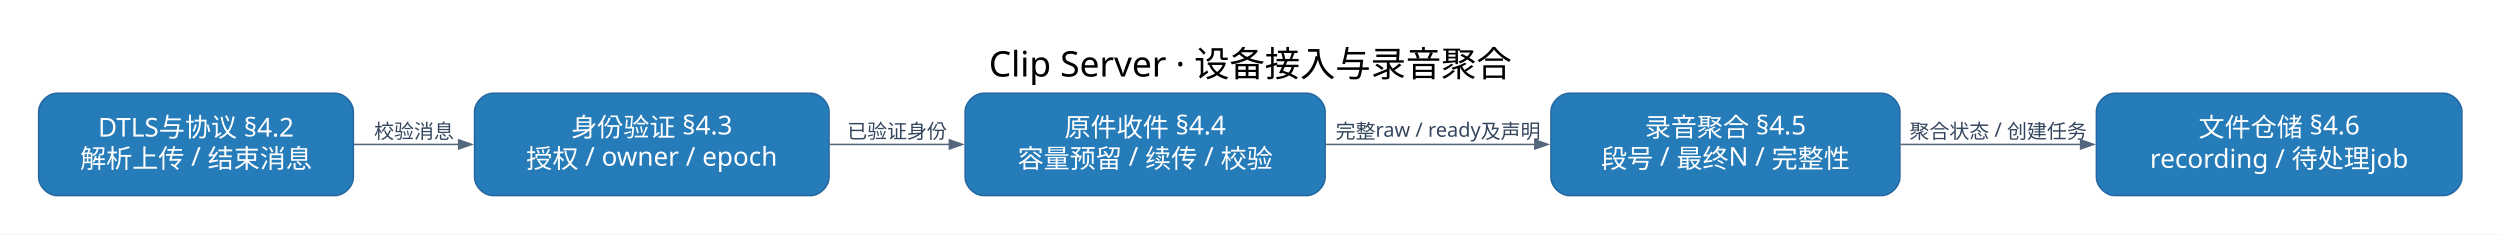
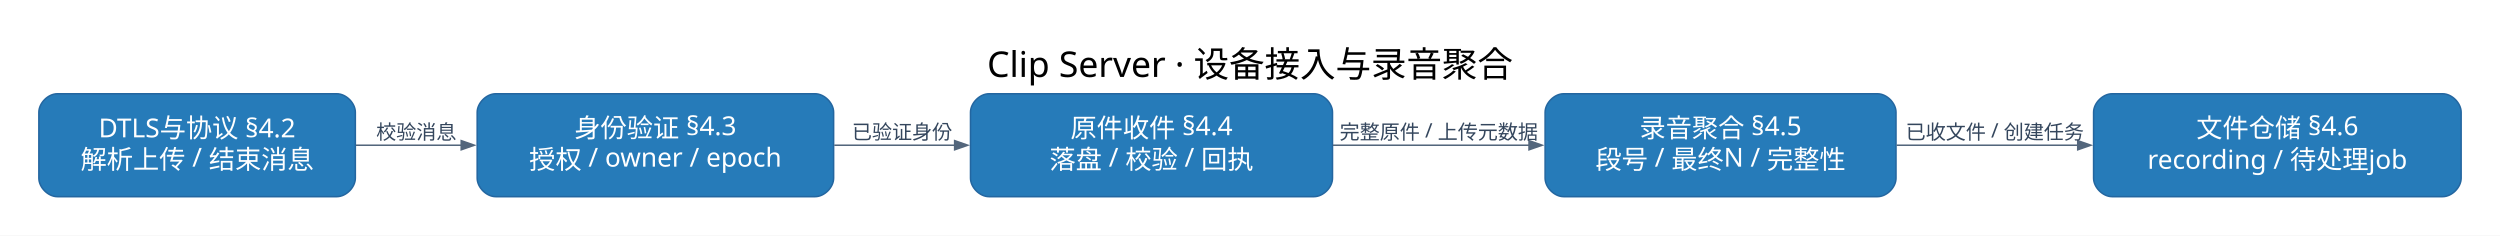
- <svg xmlns="http://www.w3.org/2000/svg" width="1630pt" height="153pt" viewBox="0.00 0.00 1630.00 153.00">
+ <svg xmlns="http://www.w3.org/2000/svg" width="1621pt" height="153pt" viewBox="0.00 0.00 1621.00 153.00">
  <g id="graph0" class="graph" transform="scale(1 1) rotate(0) translate(25.2 127.52)">
-     <polygon fill="white" stroke="none" points="-25.2,25.2 -25.2,-127.52 1605.16,-127.52 1605.16,25.2 -25.2,25.2" />
-     <text xml:space="preserve" text-anchor="middle" x="789.98" y="-77.62" font-family="PingFang SC" font-size="23.00">Clip Server · 设备接入与录音聚合</text>
+     <polygon fill="white" stroke="none" points="-25.2,25.2 -25.2,-127.52 1595.8,-127.52 1595.8,25.2 -25.2,25.2" />
+     <text xml:space="preserve" text-anchor="middle" x="785.3" y="-77.62" font-family="PingFang SC" font-size="23.00">Clip Server · 设备接入与录音聚合</text>
    <g id="node1" class="node">
      <path fill="#267bb9" stroke="#2366a0" d="M193.2,-66.72C193.2,-66.72 12,-66.72 12,-66.72 6,-66.72 0,-60.72 0,-54.72 0,-54.72 0,-12 0,-12 0,-6 6,0 12,0 12,0 193.2,0 193.2,0 199.2,0 205.2,-6 205.2,-12 205.2,-12 205.2,-54.72 205.2,-54.72 205.2,-60.72 199.2,-66.72 193.2,-66.72" />
      <text xml:space="preserve" text-anchor="middle" x="102.6" y="-38.46" font-family="PingFang SC" font-size="17.00" fill="white">DTLS与协议 §4.2</text>
      <text xml:space="preserve" text-anchor="middle" x="102.6" y="-18.06" font-family="PingFang SC" font-size="17.00" fill="white">解析上传 / 结束消息</text>
    </g>
    <g id="node2" class="node">
      <path fill="#267bb9" stroke="#2366a0" d="M503.32,-66.72C503.32,-66.72 296.2,-66.72 296.2,-66.72 290.2,-66.72 284.2,-60.72 284.2,-54.72 284.2,-54.72 284.2,-12 284.2,-12 284.2,-6 290.2,0 296.2,0 296.2,0 503.32,0 503.32,0 509.32,0 515.32,-6 515.32,-12 515.32,-12 515.32,-54.72 515.32,-54.72 515.32,-60.72 509.32,-66.72 503.32,-66.72" />
      <text xml:space="preserve" text-anchor="middle" x="399.76" y="-38.46" font-family="PingFang SC" font-size="17.00" fill="white">身份验证 §4.3</text>
      <text xml:space="preserve" text-anchor="middle" x="399.76" y="-18.06" font-family="PingFang SC" font-size="17.00" fill="white">授权 / owner / epoch</text>
    </g>
    <g id="edge1" class="edge">
      <path fill="none" stroke="#53667c" d="M205.59,-33.36C227.68,-33.36 251.28,-33.36 274.13,-33.36" />
      <polygon fill="#53667c" stroke="#53667c" points="273.85,-36.34 282.35,-33.36 273.85,-30.39 273.85,-36.34" />
      <text xml:space="preserve" text-anchor="middle" x="244.7" y="-37.26" font-family="PingFang SC" font-size="13.00" fill="#34465d">校验消息</text>
    </g>
    <g id="node3" class="node">
      <path fill="#267bb9" stroke="#2366a0" d="M826.79,-66.72C826.79,-66.72 616.07,-66.72 616.07,-66.72 610.07,-66.72 604.07,-60.72 604.07,-54.72 604.07,-54.72 604.07,-12 604.07,-12 604.07,-6 610.07,0 616.07,0 616.07,0 826.79,0 826.79,0 832.79,0 838.79,-6 838.79,-12 838.79,-12 838.79,-54.72 838.79,-54.72 838.79,-60.72 832.79,-66.72 826.79,-66.72" />
      <text xml:space="preserve" text-anchor="middle" x="721.43" y="-38.46" font-family="PingFang SC" font-size="17.00" fill="white">原件收件 §4.4</text>
-       <text xml:space="preserve" text-anchor="middle" x="721.43" y="-18.06" font-family="PingFang SC" font-size="17.00" fill="white">容量预留 / 续传 / 校验</text>
+       <text xml:space="preserve" text-anchor="middle" x="721.43" y="-18.06" font-family="PingFang SC" font-size="17.00" fill="white">落盘 / 校验 / 回执</text>
    </g>
    <g id="edge2" class="edge">
      <path fill="none" stroke="#53667c" d="M515.72,-33.36C541.11,-33.36 568.15,-33.36 593.97,-33.36" />
      <polygon fill="#53667c" stroke="#53667c" points="593.79,-36.34 602.29,-33.36 593.79,-30.39 593.79,-36.34" />
      <text xml:space="preserve" text-anchor="middle" x="559.69" y="-37.26" font-family="PingFang SC" font-size="13.00" fill="#34465d">已验证身份</text>
    </g>
    <g id="node4" class="node">
-       <path fill="#267bb9" stroke="#2366a0" d="M1201.53,-66.72C1201.53,-66.72 998.01,-66.72 998.01,-66.72 992.01,-66.72 986.01,-60.72 986.01,-54.72 986.01,-54.72 986.01,-12 986.01,-12 986.01,-6 992.01,0 998.01,0 998.01,0 1201.53,0 1201.53,0 1207.53,0 1213.53,-6 1213.53,-12 1213.53,-12 1213.53,-54.72 1213.53,-54.72 1213.53,-60.72 1207.53,-66.72 1201.53,-66.72" />
-       <text xml:space="preserve" text-anchor="middle" x="1099.77" y="-38.46" font-family="PingFang SC" font-size="17.00" fill="white">录音聚合 §4.5</text>
-       <text xml:space="preserve" text-anchor="middle" x="1099.77" y="-18.06" font-family="PingFang SC" font-size="17.00" fill="white">段号 / 最终N / 完整性</text>
+       <path fill="#267bb9" stroke="#2366a0" d="M1192.17,-66.72C1192.17,-66.72 988.65,-66.72 988.65,-66.72 982.65,-66.72 976.65,-60.72 976.65,-54.72 976.65,-54.72 976.65,-12 976.65,-12 976.65,-6 982.65,0 988.65,0 988.65,0 1192.17,0 1192.17,0 1198.17,0 1204.17,-6 1204.17,-12 1204.17,-12 1204.17,-54.72 1204.17,-54.72 1204.17,-60.72 1198.17,-66.72 1192.17,-66.72" />
+       <text xml:space="preserve" text-anchor="middle" x="1090.41" y="-38.46" font-family="PingFang SC" font-size="17.00" fill="white">录音聚合 §4.5</text>
+       <text xml:space="preserve" text-anchor="middle" x="1090.41" y="-18.06" font-family="PingFang SC" font-size="17.00" fill="white">段号 / 最终N / 完整性</text>
    </g>
    <g id="edge3" class="edge">
-       <path fill="none" stroke="#53667c" d="M839.19,-33.36C882.53,-33.36 931.8,-33.36 975.69,-33.36" />
-       <polygon fill="#53667c" stroke="#53667c" points="975.53,-36.34 984.03,-33.36 975.53,-30.39 975.53,-36.34" />
-       <text xml:space="preserve" text-anchor="middle" x="912.4" y="-37.26" font-family="PingFang SC" font-size="13.00" fill="#34465d">完整raw / ready及声明</text>
+       <path fill="none" stroke="#53667c" d="M839.05,-33.36C879.66,-33.36 925.33,-33.36 966.44,-33.36" />
+       <polygon fill="#53667c" stroke="#53667c" points="966.22,-36.34 974.72,-33.36 966.22,-30.39 966.22,-36.34" />
+       <text xml:space="preserve" text-anchor="middle" x="907.72" y="-37.26" font-family="PingFang SC" font-size="13.00" fill="#34465d">完整原件 / 上传元数据</text>
    </g>
    <g id="node5" class="node">
-       <path fill="#267bb9" stroke="#2366a0" d="M1567.96,-66.72C1567.96,-66.72 1353.64,-66.72 1353.64,-66.72 1347.64,-66.72 1341.64,-60.72 1341.64,-54.72 1341.64,-54.72 1341.64,-12 1341.64,-12 1341.64,-6 1347.64,0 1353.64,0 1353.64,0 1567.96,0 1567.96,0 1573.96,0 1579.96,-6 1579.96,-12 1579.96,-12 1579.96,-54.72 1579.96,-54.72 1579.96,-60.72 1573.96,-66.72 1567.96,-66.72" />
-       <text xml:space="preserve" text-anchor="middle" x="1460.8" y="-38.46" font-family="PingFang SC" font-size="17.00" fill="white">文件仓储 §4.6</text>
-       <text xml:space="preserve" text-anchor="middle" x="1460.8" y="-18.06" font-family="PingFang SC" font-size="17.00" fill="white">recording / 待处理job</text>
+       <path fill="#267bb9" stroke="#2366a0" d="M1558.6,-66.72C1558.6,-66.72 1344.28,-66.72 1344.28,-66.72 1338.28,-66.72 1332.28,-60.72 1332.28,-54.72 1332.28,-54.72 1332.28,-12 1332.28,-12 1332.28,-6 1338.28,0 1344.28,0 1344.28,0 1558.6,0 1558.6,0 1564.6,0 1570.6,-6 1570.6,-12 1570.6,-12 1570.6,-54.72 1570.6,-54.72 1570.6,-60.72 1564.6,-66.72 1558.6,-66.72" />
+       <text xml:space="preserve" text-anchor="middle" x="1451.44" y="-38.46" font-family="PingFang SC" font-size="17.00" fill="white">文件仓储 §4.6</text>
+       <text xml:space="preserve" text-anchor="middle" x="1451.44" y="-18.06" font-family="PingFang SC" font-size="17.00" fill="white">recording / 待处理job</text>
    </g>
    <g id="edge4" class="edge">
-       <path fill="none" stroke="#53667c" d="M1213.88,-33.36C1251.3,-33.36 1293.21,-33.36 1331.67,-33.36" />
-       <polygon fill="#53667c" stroke="#53667c" points="1331.36,-36.34 1339.86,-33.36 1331.36,-30.39 1331.36,-36.34" />
-       <text xml:space="preserve" text-anchor="middle" x="1277.58" y="-37.26" font-family="PingFang SC" font-size="13.00" fill="#34465d">聚合状态 / 创建任务</text>
+       <path fill="none" stroke="#53667c" d="M1204.52,-33.36C1241.94,-33.36 1283.85,-33.36 1322.32,-33.36" />
+       <polygon fill="#53667c" stroke="#53667c" points="1322,-36.34 1330.5,-33.36 1322,-30.39 1322,-36.34" />
+       <text xml:space="preserve" text-anchor="middle" x="1268.23" y="-37.26" font-family="PingFang SC" font-size="13.00" fill="#34465d">已收文件 / 创建任务</text>
    </g>
  </g>
</svg>
